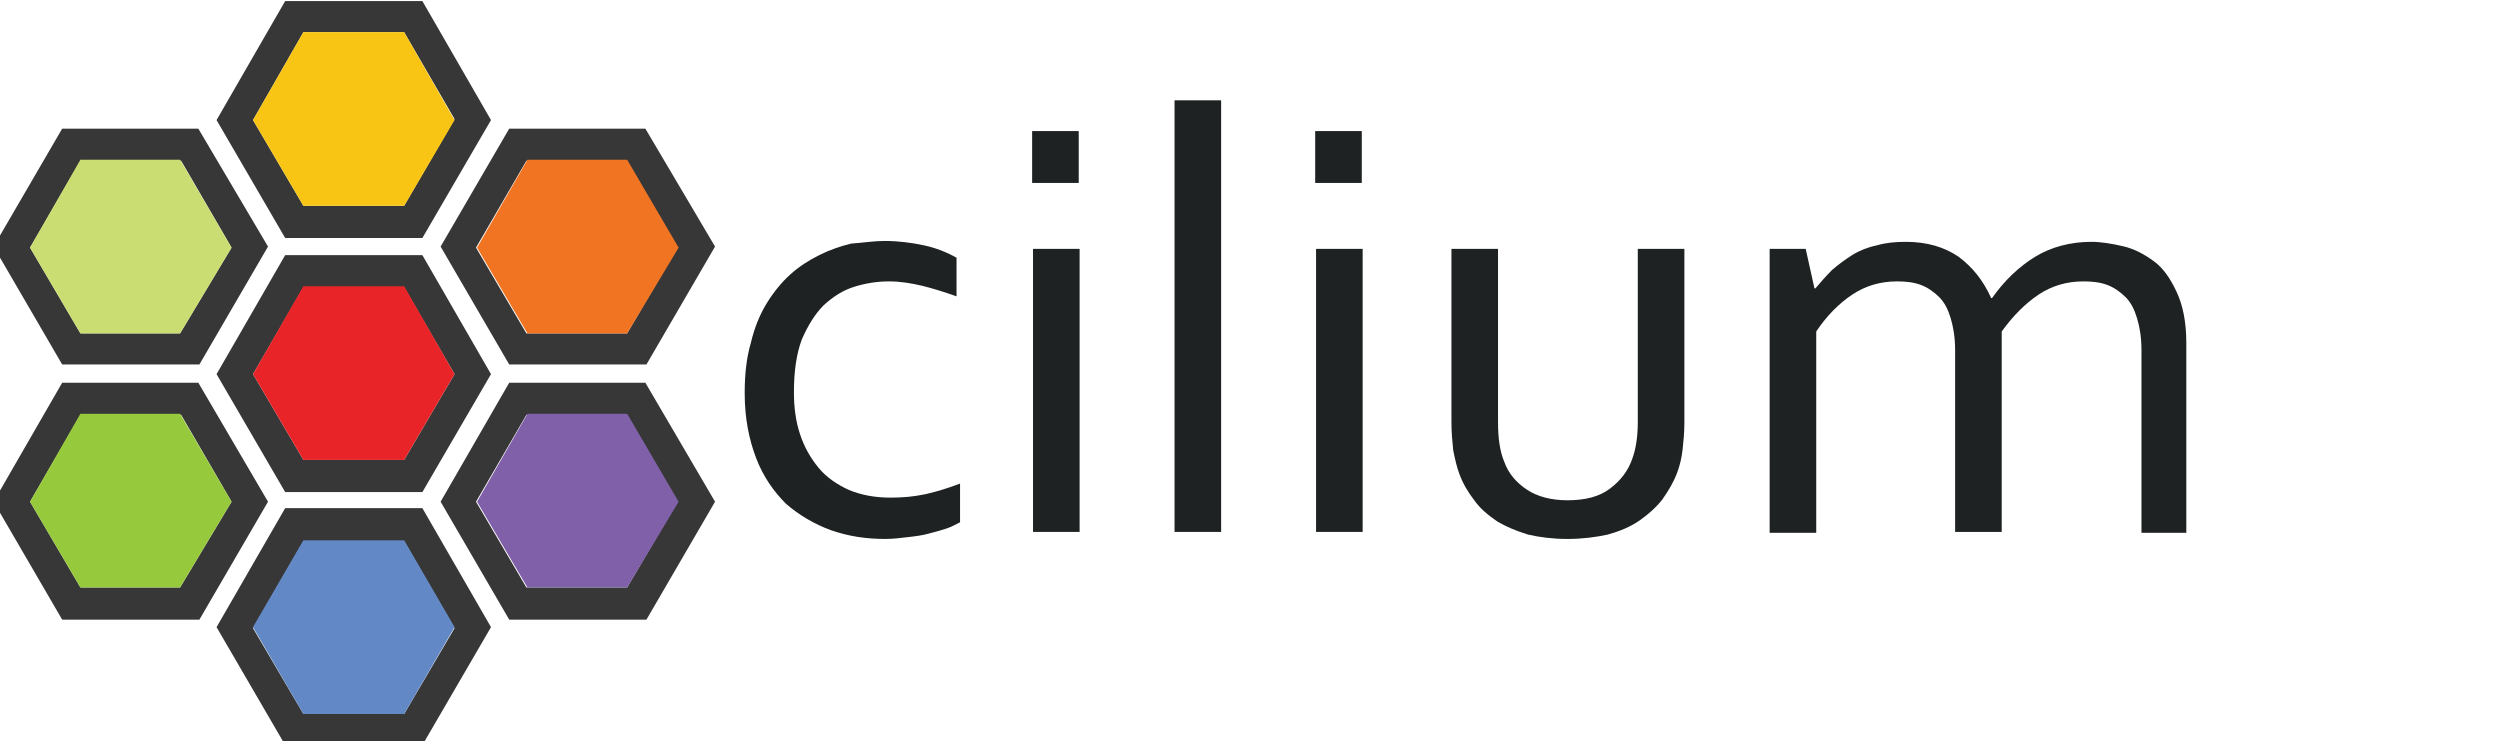
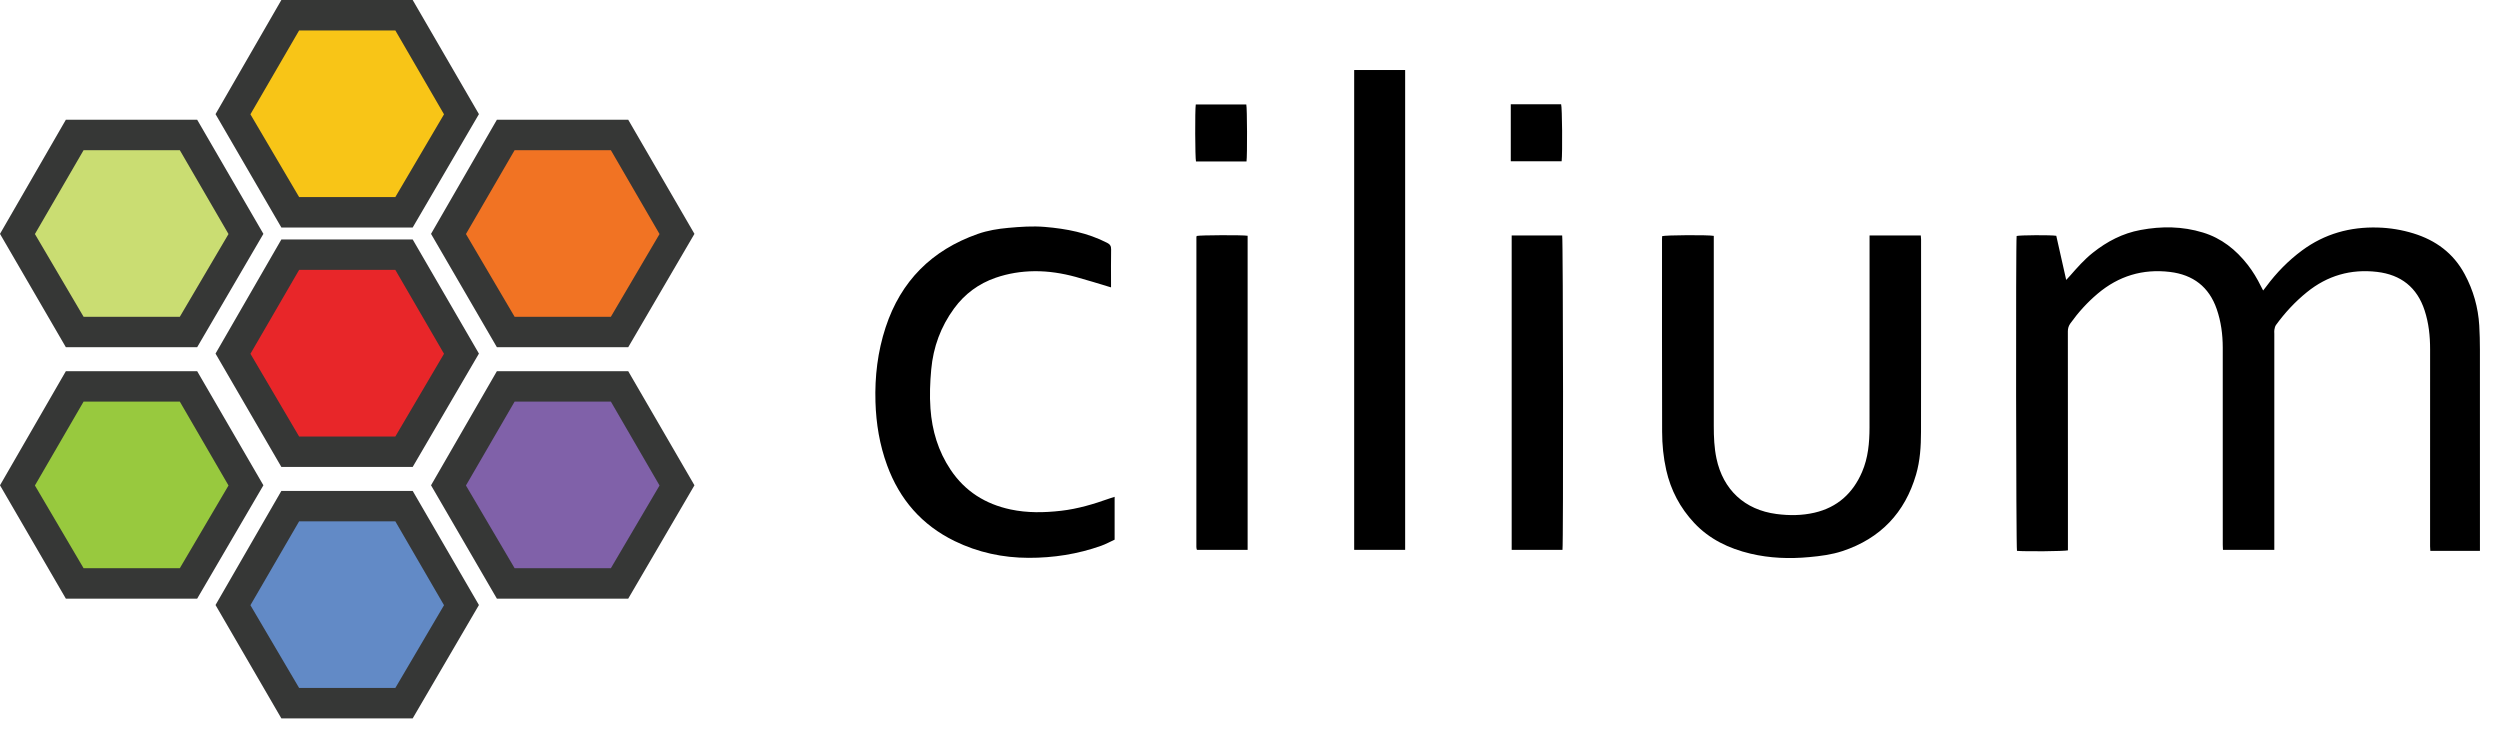
- <svg xmlns="http://www.w3.org/2000/svg" version="1.1" id="Layer_1" x="0px" y="0px" viewBox="0 0 233.2 69.1" style="enable-background:new 0 0 233.2 69.1;" xml:space="preserve">
-   <defs id="defs3571" />
-   <style type="text/css" id="style3501">
- 	.st0{fill:#373737;}
- 	.st1{fill:#E82429;}
- 	.st2{fill:#6289C6;}
- 	.st3{fill:#F9C515;}
- 	.st4{fill:#8061A9;}
- 	.st5{fill:#F17423;}
- 	.st6{fill:#97C93D;}
- 	.st7{fill:#CADD72;}
- 	.st8{fill:#1E2222;}
- </style>
-   <g id="g3503">
-     <g id="g3505">
-       <g id="g3507">
-         <path class="st0" d="M39.4,23.8H26.6l-6.4,11.1l6.4,11h12.8l6.4-11L39.4,23.8z M37.7,42.9h-9.4l-4.7-8l4.7-8.1h9.4l4.7,8.1     L37.7,42.9z" id="path3509" />
-         <polygon class="st1" points="37.7,26.7 28.3,26.7 23.6,34.9 28.3,42.9 37.7,42.9 42.4,34.9    " id="polygon3511" />
-       </g>
-       <g id="g3513">
-         <path class="st0" d="M39.4,47.4H26.6l-6.4,11.1l6.4,11h12.8l6.4-11L39.4,47.4z M37.7,66.6h-9.4l-4.7-8l4.7-8.1h9.4l4.7,8.1     L37.7,66.6z" id="path3515" />
-         <polygon class="st2" points="37.7,50.4 28.3,50.4 23.6,58.5 28.3,66.6 37.7,66.6 42.4,58.5    " id="polygon3517" />
-       </g>
-       <g id="g3519">
-         <path class="st0" d="M39.4,0.1H26.6l-6.4,11.1l6.4,11h12.8l6.4-11L39.4,0.1z M37.7,19.2h-9.4l-4.7-8L28.3,3h9.4l4.7,8.1     L37.7,19.2z" id="path3521" />
-         <polygon class="st3" points="37.7,3 28.3,3 23.6,11.2 28.3,19.2 37.7,19.2 42.4,11.2    " id="polygon3523" />
-       </g>
-     </g>
-     <g id="g3525">
-       <g id="g3527">
-         <path class="st0" d="M60.2,35.7H47.5l-6.4,11.1l6.4,11h12.8l6.4-11L60.2,35.7z M58.5,54.8h-9.4l-4.7-8l4.7-8.1h9.4l4.7,8.1     L58.5,54.8z" id="path3529" />
-         <polygon class="st4" points="58.5,38.6 49.2,38.6 44.5,46.8 49.2,54.8 58.5,54.8 63.3,46.8    " id="polygon3531" />
-       </g>
-       <g id="g3533">
-         <path class="st0" d="M60.2,12H47.5L41.1,23l6.4,11h12.8l6.4-11L60.2,12z M58.5,31.1h-9.4l-4.7-8l4.7-8.1h9.4l4.7,8.1L58.5,31.1z" id="path3535" />
-         <polygon class="st5" points="58.5,14.9 49.2,14.9 44.5,23.1 49.2,31.1 58.5,31.1 63.3,23.1    " id="polygon3537" />
-       </g>
-     </g>
-     <g id="g3539">
-       <g id="g3541">
-         <path class="st0" d="M18.5,35.7H5.8l-6.4,11.1l6.4,11h12.8l6.4-11L18.5,35.7z M16.8,54.8H7.5l-4.7-8l4.7-8.1h9.4l4.7,8.1     L16.8,54.8z" id="path3543" />
-         <polygon class="st6" points="16.8,38.6 7.5,38.6 2.8,46.8 7.5,54.8 16.8,54.8 21.6,46.8    " id="polygon3545" />
-       </g>
-       <g id="g3547">
-         <path class="st0" d="M18.5,12H5.8L-0.6,23l6.4,11h12.8L25,23L18.5,12z M16.8,31.1H7.5l-4.7-8l4.7-8.1h9.4l4.7,8.1L16.8,31.1z" id="path3549" />
-         <polygon class="st7" points="16.8,14.9 7.5,14.9 2.8,23.1 7.5,31.1 16.8,31.1 21.6,23.1    " id="polygon3551" />
-       </g>
-     </g>
-   </g>
-   <g id="g3553" transform="matrix(0.8199627,0,0,0.8199627,12.80553,8.209111)">
-     <g id="g3555">
-       <path class="st8" d="m 85,17.4 c 1.6,0 3.1,0.2 4.5,0.5 1.4,0.3 2.6,0.8 3.7,1.4 l 0,4.4 C 91.8,23.2 90.5,22.8 89.3,22.5 88,22.2 86.8,22 85.5,22 c -1.3,0 -2.6,0.2 -3.9,0.6 -1.3,0.4 -2.4,1.1 -3.5,2.1 -1,1 -1.8,2.3 -2.5,3.9 -0.6,1.6 -0.9,3.6 -0.9,6 0,1.7 0.2,3.3 0.7,4.8 0.5,1.5 1.2,2.7 2.1,3.8 0.9,1.1 2.1,1.9 3.4,2.5 1.4,0.6 3,0.9 4.8,0.9 1.3,0 2.6,-0.1 4,-0.4 1.3,-0.3 2.6,-0.7 3.9,-1.2 l 0,4.4 c -0.4,0.2 -0.9,0.5 -1.5,0.7 -0.6,0.2 -1.3,0.4 -2.1,0.6 -0.7,0.2 -1.5,0.3 -2.4,0.4 -0.8,0.1 -1.7,0.2 -2.5,0.2 -2.2,0 -4.2,-0.3 -6.2,-1 -1.9,-0.7 -3.6,-1.7 -5.1,-3 -1.4,-1.4 -2.6,-3.1 -3.4,-5.2 -0.8,-2.1 -1.3,-4.5 -1.3,-7.4 0,-2.1 0.2,-4 0.7,-5.7 0.4,-1.7 1,-3.2 1.8,-4.5 0.8,-1.3 1.7,-2.4 2.7,-3.3 1,-0.9 2.1,-1.6 3.3,-2.2 1.2,-0.6 2.4,-1 3.6,-1.3 1.4,-0.1 2.6,-0.3 3.8,-0.3 z" id="path3557" style="fill:#1e2222" />
-       <path class="st8" d="m 101.8,10.8 0,-5.9 5.3,0 0,5.9 -5.3,0 z m 0.1,39.7 0,-32.2 5.3,0 0,32.2 -5.3,0 z" id="path3559" style="fill:#1e2222" />
-       <path class="st8" d="m 118,50.5 0,-49.1 5.3,0 0,49.1 -5.3,0 z" id="path3561" style="fill:#1e2222" />
-       <path class="st8" d="m 134,10.8 0,-5.9 5.3,0 0,5.9 -5.3,0 z m 0.1,39.7 0,-32.2 5.3,0 0,32.2 -5.3,0 z" id="path3563" style="fill:#1e2222" />
-       <path class="st8" d="m 162.7,51.3 c -1.7,0 -3.2,-0.2 -4.5,-0.5 -1.3,-0.4 -2.5,-0.9 -3.5,-1.5 -1,-0.7 -1.9,-1.4 -2.6,-2.4 -0.7,-0.9 -1.3,-1.9 -1.7,-3 -0.3,-0.8 -0.5,-1.7 -0.7,-2.7 -0.1,-1 -0.2,-2 -0.2,-3.2 l 0,-19.7 5.3,0 0,19.7 c 0,1.8 0.2,3.3 0.7,4.5 0.5,1.4 1.4,2.4 2.6,3.2 1.2,0.8 2.8,1.2 4.6,1.2 2,0 3.6,-0.4 4.8,-1.3 1.2,-0.9 2.1,-2 2.6,-3.5 0.4,-1.1 0.6,-2.5 0.6,-4.1 l 0,-19.7 5.3,0 0,19.8 c 0,1.1 -0.1,2.1 -0.2,3 -0.1,0.9 -0.3,1.8 -0.6,2.6 -0.4,1.1 -1,2.1 -1.7,3.1 -0.7,0.9 -1.6,1.7 -2.6,2.4 -1,0.7 -2.2,1.2 -3.6,1.6 -1.4,0.3 -2.9,0.5 -4.6,0.5 z" id="path3565" style="fill:#1e2222" />
-       <path class="st8" d="m 212.1,50.5 -5.3,0 0,-20.7 c 0,-1.4 -0.2,-2.6 -0.5,-3.6 -0.3,-1 -0.7,-1.8 -1.3,-2.4 -0.6,-0.6 -1.3,-1.1 -2.1,-1.4 -0.8,-0.3 -1.7,-0.4 -2.7,-0.4 -1.9,0 -3.6,0.5 -5.1,1.5 -1.5,1 -2.9,2.4 -4.1,4.2 l 0,22.9 -5.3,0 0,-32.3 4.1,0 1,4.5 0.1,0 c 0.6,-0.7 1.2,-1.4 1.9,-2.1 0.7,-0.6 1.5,-1.2 2.3,-1.7 0.8,-0.5 1.8,-0.9 2.8,-1.1 1,-0.3 2.1,-0.4 3.3,-0.4 2.4,0 4.4,0.6 6,1.7 1.6,1.2 2.8,2.7 3.7,4.7 l 0.1,0 c 1.4,-2 3.1,-3.6 4.9,-4.7 1.8,-1.1 4,-1.7 6.4,-1.7 1.1,0 2.3,0.2 3.6,0.5 1.3,0.3 2.4,0.9 3.5,1.7 1.1,0.8 1.9,2 2.6,3.5 0.7,1.5 1.1,3.4 1.1,5.8 l 0,21.6 -5.1,0 0,-20.8 c 0,-1.4 -0.2,-2.6 -0.5,-3.6 -0.3,-1 -0.7,-1.8 -1.3,-2.4 -0.6,-0.6 -1.3,-1.1 -2.1,-1.4 -0.8,-0.3 -1.7,-0.4 -2.7,-0.4 -1.9,0 -3.6,0.5 -5.1,1.5 -1.5,1 -2.9,2.4 -4.2,4.2 l 0,22.8 z" id="path3567" style="fill:#1e2222" />
-     </g>
-   </g>
+ <svg xmlns="http://www.w3.org/2000/svg" width="119" height="35" viewBox="0 0 119 35" fill="none">
+   <path fill-rule="evenodd" clip-rule="evenodd" d="M29.336 18.808H24.237L21.657 23.326L24.237 27.784H29.336L31.916 23.326L29.336 18.808Z" fill="#8061A9" />
+   <path fill-rule="evenodd" clip-rule="evenodd" d="M29.336 6.839H24.237L21.657 11.358L24.237 15.815H29.336L31.916 11.358L29.336 6.839Z" fill="#F17323" />
+   <path fill-rule="evenodd" clip-rule="evenodd" d="M19.077 1.14H13.978L11.398 5.659L13.978 10.116H19.077L21.657 5.659L19.077 1.14Z" fill="#F8C517" />
+   <path fill-rule="evenodd" clip-rule="evenodd" d="M8.819 6.839H3.72L1.14 11.358L3.72 15.815H8.819L11.399 11.358L8.819 6.839Z" fill="#CADD72" />
+   <path fill-rule="evenodd" clip-rule="evenodd" d="M19.077 12.538H13.978L11.398 17.057L13.978 21.515H19.077L21.657 17.057L19.077 12.538Z" fill="#E82629" />
+   <path fill-rule="evenodd" clip-rule="evenodd" d="M8.819 18.808H3.72L1.14 23.326L3.72 27.784H8.819L11.399 23.326L8.819 18.808Z" fill="#98C93E" />
+   <path fill-rule="evenodd" clip-rule="evenodd" d="M19.077 24.507H13.978L11.398 29.025L13.978 33.483H19.077L21.657 29.025L19.077 24.507Z" fill="#628AC6" />
+   <path fill-rule="evenodd" clip-rule="evenodd" d="M18.818 20.778H14.238L11.921 16.84L14.238 12.847H18.818L21.135 16.84L18.818 20.778ZM19.644 11.398H13.393L10.259 16.831L13.393 22.227H19.644L22.797 16.831L19.644 11.398Z" fill="#363736" />
+   <path fill-rule="evenodd" clip-rule="evenodd" d="M13.393 23.367L10.259 28.799L13.393 34.195H19.644L22.797 28.799L19.644 23.367H13.393ZM11.92 28.808L14.238 24.816H18.818L21.135 28.808L18.818 32.747H14.238L11.92 28.808Z" fill="#363736" />
+   <path fill-rule="evenodd" clip-rule="evenodd" d="M13.393 0L10.259 5.433L13.393 10.829H19.644L22.797 5.433L19.644 0H13.393ZM11.92 5.441L14.238 1.449H18.818L21.135 5.441L18.818 9.38H14.238L11.92 5.441Z" fill="#363736" />
+   <path fill-rule="evenodd" clip-rule="evenodd" d="M23.652 17.668L20.517 23.1L23.652 28.496H29.903L33.056 23.1L29.903 17.668H23.652ZM22.179 23.109L24.496 19.116H29.077L31.394 23.109L29.077 27.047H24.496L22.179 23.109Z" fill="#363736" />
+   <path fill-rule="evenodd" clip-rule="evenodd" d="M23.652 5.699L20.517 11.132L23.652 16.528H29.903L33.056 11.132L29.903 5.699H23.652ZM22.179 11.14L24.496 7.148H29.077L31.394 11.14L29.077 15.079H24.496L22.179 11.14Z" fill="#363736" />
+   <path fill-rule="evenodd" clip-rule="evenodd" d="M3.135 17.668L0 23.1L3.135 28.496H9.385L12.538 23.1L9.385 17.668H3.135ZM1.662 23.109L3.979 19.116H8.559L10.877 23.109L8.559 27.047H3.979L1.662 23.109Z" fill="#363736" />
+   <path fill-rule="evenodd" clip-rule="evenodd" d="M3.135 5.699L0 11.132L3.135 16.528H9.385L12.538 11.132L9.385 5.699H3.135ZM1.662 11.14L3.979 7.148H8.559L10.877 11.14L8.559 15.079H3.979L1.662 11.14Z" fill="#363736" />
+   <path fill-rule="evenodd" clip-rule="evenodd" d="M118.045 26.221H115.684C115.68 26.151 115.672 26.079 115.672 26.007C115.671 25.476 115.672 24.944 115.672 24.413C115.672 21.82 115.67 19.226 115.673 16.632C115.674 16 115.609 15.38 115.412 14.777C115.054 13.677 114.285 13.076 113.148 12.942C111.902 12.796 110.786 13.116 109.807 13.909C109.246 14.363 108.76 14.888 108.336 15.471C108.291 15.532 108.275 15.619 108.26 15.697C108.248 15.757 108.257 15.821 108.257 15.883C108.257 19.222 108.257 22.56 108.257 25.899V26.174H105.813C105.81 26.097 105.804 26.018 105.804 25.939C105.803 24.642 105.803 23.345 105.803 22.048C105.803 20.213 105.804 18.378 105.803 16.543C105.802 15.919 105.721 15.305 105.516 14.713C105.15 13.652 104.389 13.076 103.289 12.944C101.995 12.788 100.847 13.136 99.849 13.978C99.355 14.394 98.927 14.868 98.551 15.392C98.467 15.51 98.43 15.627 98.43 15.773C98.434 18.188 98.433 20.602 98.433 23.016C98.433 24.003 98.433 24.989 98.433 25.976C98.433 26.051 98.433 26.126 98.433 26.197C98.268 26.241 96.421 26.257 96.008 26.221C95.963 26.078 95.948 11.518 95.992 11.233C96.139 11.19 97.63 11.18 97.879 11.224C98.032 11.905 98.186 12.593 98.351 13.325C98.432 13.238 98.483 13.185 98.531 13.13C98.873 12.742 99.211 12.353 99.621 12.029C100.297 11.492 101.037 11.105 101.892 10.947C102.891 10.761 103.881 10.769 104.858 11.068C105.742 11.337 106.428 11.884 106.989 12.602C107.236 12.918 107.441 13.261 107.618 13.621C107.647 13.681 107.68 13.74 107.726 13.828C107.789 13.747 107.835 13.69 107.878 13.632C108.362 12.979 108.924 12.405 109.578 11.921C110.653 11.127 111.865 10.792 113.189 10.831C113.765 10.847 114.332 10.941 114.878 11.109C115.94 11.436 116.781 12.049 117.319 13.052C117.732 13.82 117.961 14.633 118.013 15.498C118.035 15.876 118.043 16.256 118.044 16.635C118.046 19.739 118.045 22.843 118.045 25.947C118.045 26.035 118.045 26.123 118.045 26.221Z" fill="black" />
+   <path fill-rule="evenodd" clip-rule="evenodd" d="M88.991 11.209H91.43C91.435 11.273 91.443 11.333 91.443 11.393C91.443 14.449 91.446 17.505 91.44 20.56C91.439 21.244 91.397 21.93 91.205 22.589C90.674 24.408 89.51 25.631 87.704 26.231C87.19 26.401 86.656 26.469 86.121 26.518C85.181 26.606 84.243 26.572 83.324 26.354C82.301 26.111 81.369 25.669 80.64 24.887C79.973 24.173 79.53 23.335 79.313 22.375C79.177 21.772 79.118 21.162 79.117 20.549C79.108 17.493 79.112 14.437 79.112 11.381C79.112 11.333 79.116 11.286 79.118 11.241C79.266 11.189 81.306 11.175 81.576 11.227V11.485C81.576 14.416 81.577 17.348 81.576 20.28C81.576 20.798 81.596 21.313 81.704 21.823C82.019 23.314 83.047 24.268 84.559 24.466C85.166 24.546 85.773 24.542 86.37 24.404C87.457 24.153 88.198 23.48 88.634 22.466C88.923 21.795 88.987 21.08 88.989 20.359C88.994 18.441 88.991 16.524 88.991 14.606C88.991 13.564 88.991 12.523 88.991 11.481V11.209Z" fill="black" />
+   <path fill-rule="evenodd" clip-rule="evenodd" d="M52.885 13.679C52.3 13.504 51.755 13.331 51.204 13.181C50.564 13.007 49.91 12.903 49.244 12.909C48.612 12.915 47.993 13.014 47.396 13.22C46.585 13.5 45.922 13.989 45.414 14.683C44.78 15.549 44.423 16.519 44.326 17.589C44.27 18.208 44.245 18.827 44.29 19.448C44.365 20.498 44.658 21.477 45.248 22.36C45.936 23.389 46.904 23.994 48.102 24.25C48.899 24.42 49.704 24.405 50.51 24.313C51.303 24.222 52.06 23.995 52.808 23.729C52.885 23.701 52.963 23.678 53.056 23.648V25.688C52.848 25.784 52.636 25.902 52.411 25.981C51.296 26.377 50.14 26.556 48.961 26.553C47.733 26.55 46.556 26.298 45.443 25.756C43.874 24.991 42.822 23.774 42.226 22.148C41.869 21.174 41.703 20.167 41.672 19.131C41.636 17.921 41.777 16.736 42.155 15.584C42.88 13.376 44.355 11.905 46.543 11.135C47.016 10.969 47.501 10.891 47.997 10.846C48.575 10.794 49.152 10.753 49.731 10.801C50.762 10.886 51.764 11.079 52.696 11.557C52.839 11.63 52.893 11.711 52.889 11.874C52.878 12.405 52.885 12.936 52.885 13.467V13.679Z" fill="black" />
+   <path fill-rule="evenodd" clip-rule="evenodd" d="M64.459 26.173H66.885V3.333H64.459V26.173Z" fill="black" />
+   <path fill-rule="evenodd" clip-rule="evenodd" d="M59.387 26.175H56.991C56.98 26.167 56.973 26.164 56.969 26.159C56.965 26.154 56.961 26.148 56.96 26.141C56.955 26.107 56.947 26.073 56.947 26.04C56.947 21.122 56.948 16.205 56.949 11.288C56.949 11.269 56.959 11.249 56.964 11.231C57.12 11.19 59.144 11.181 59.387 11.222V26.175Z" fill="black" />
+   <path fill-rule="evenodd" clip-rule="evenodd" d="M71.956 11.209H74.36C74.405 11.358 74.419 25.897 74.374 26.173H71.956V11.209Z" fill="black" />
+   <path fill-rule="evenodd" clip-rule="evenodd" d="M59.334 7.686H56.929C56.886 7.531 56.877 5.216 56.919 4.971H59.324C59.364 5.12 59.374 7.411 59.334 7.686Z" fill="black" />
+   <path fill-rule="evenodd" clip-rule="evenodd" d="M71.913 4.963H74.31C74.359 5.109 74.378 7.27 74.334 7.677H71.913V4.963Z" fill="black" />
</svg>
